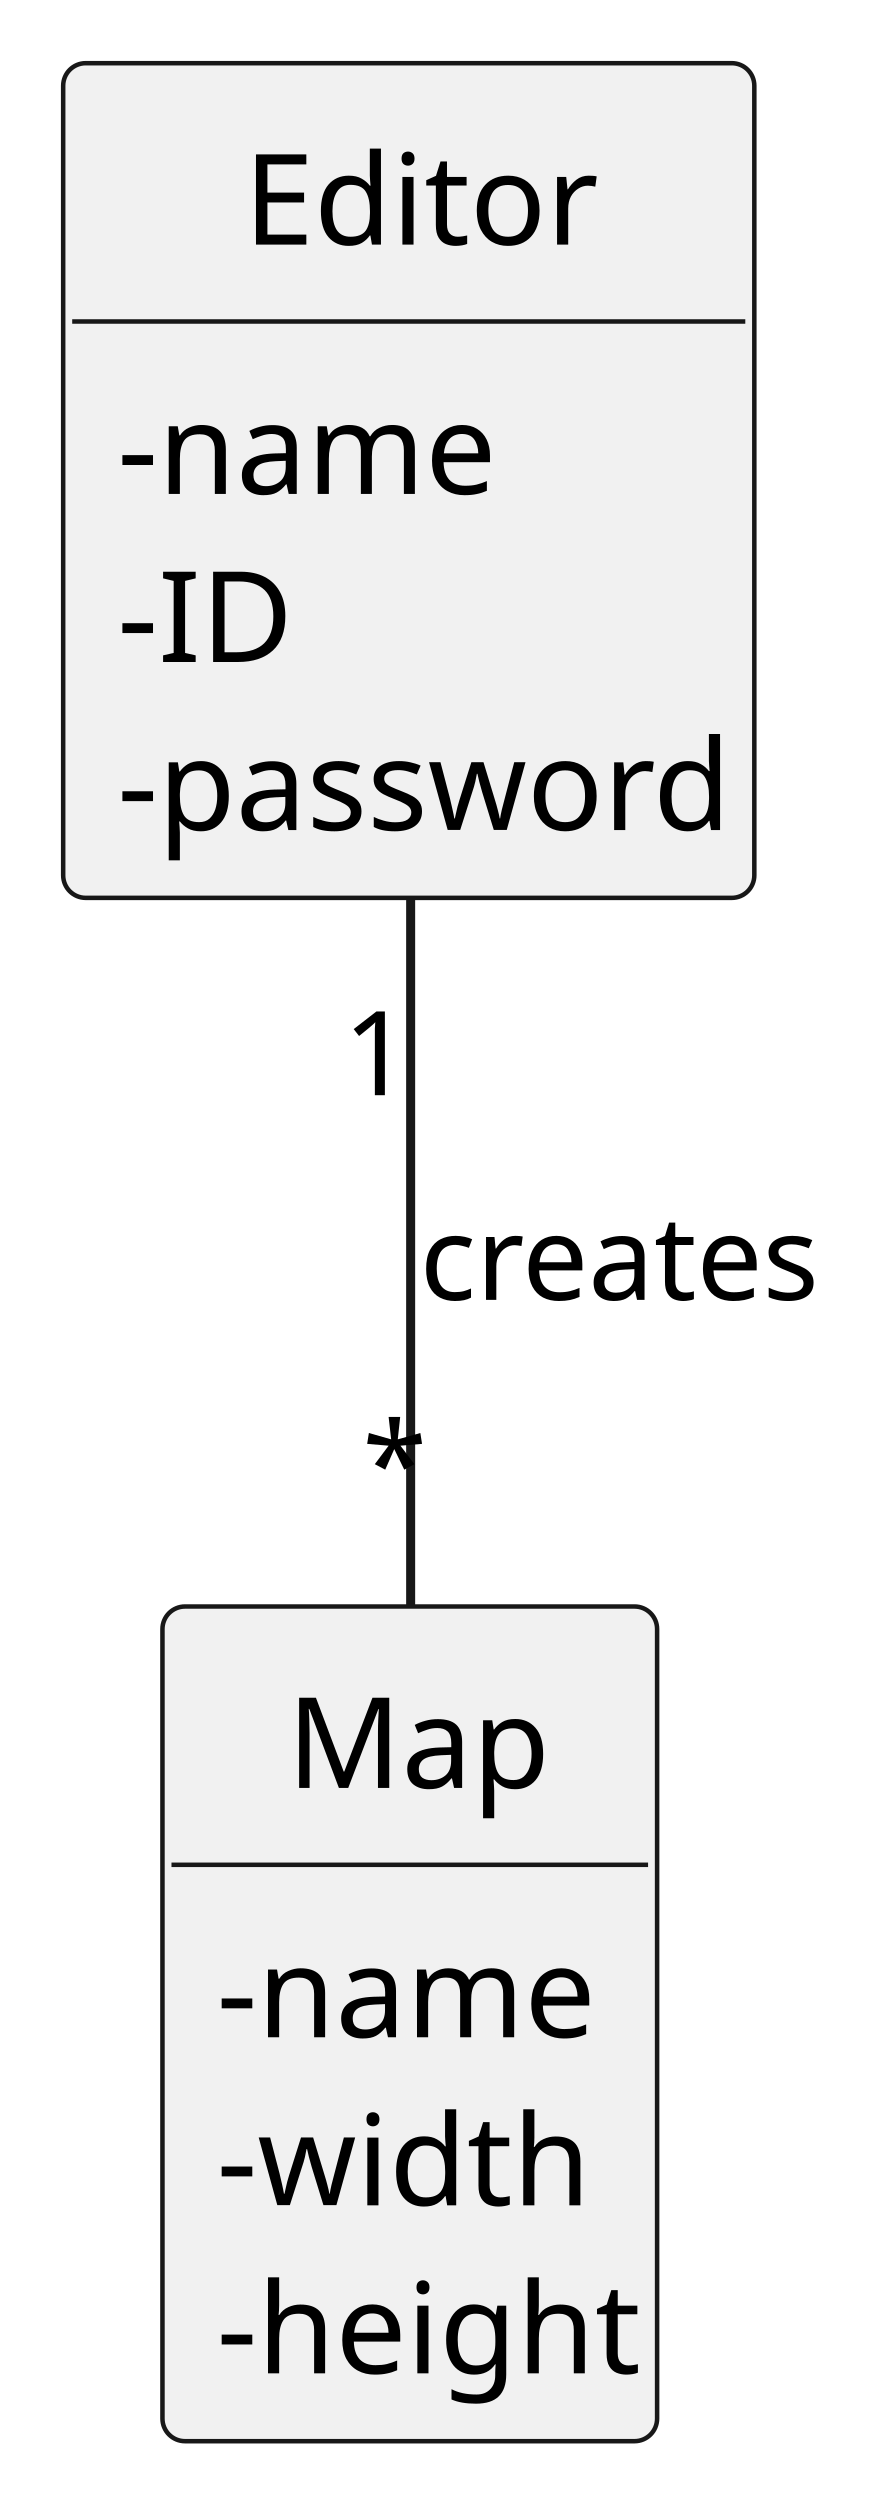
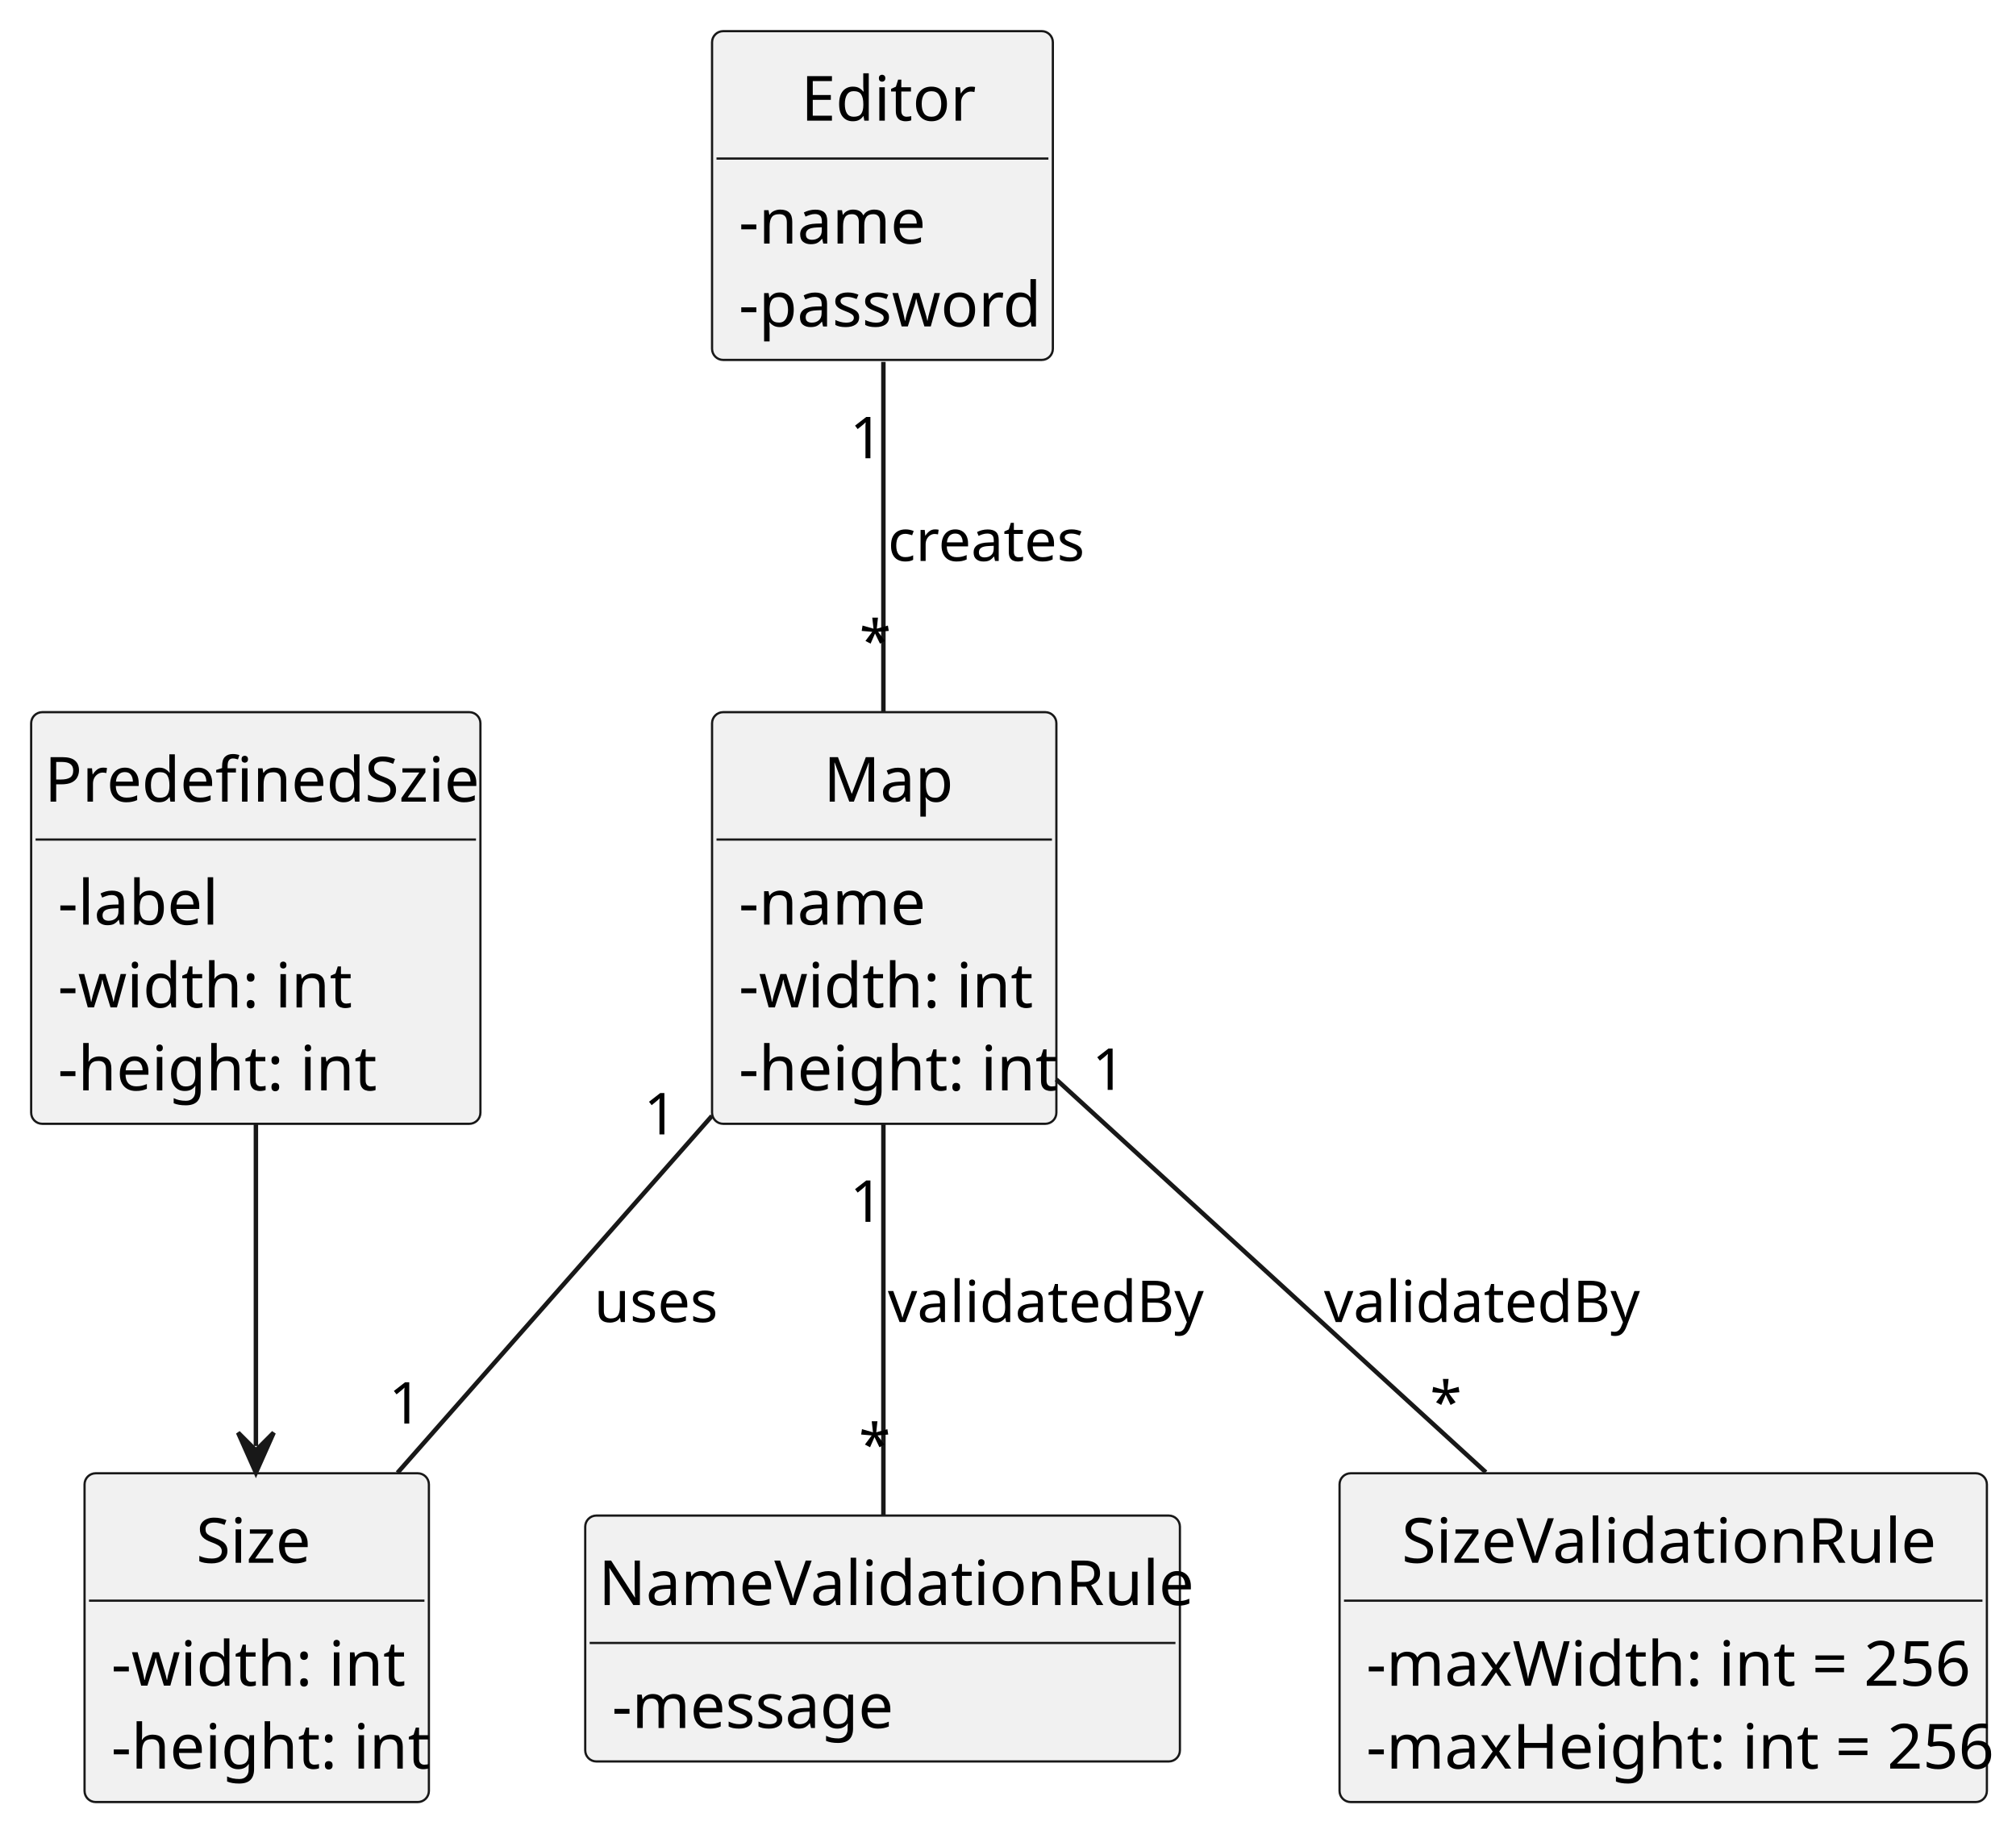
- <svg xmlns="http://www.w3.org/2000/svg" contentStyleType="text/css" height="277px" preserveAspectRatio="none" style="width:97px;height:277px;background:#FFFFFF;" version="1.1" viewBox="0 0 97 277" width="97px" zoomAndPan="magnify">
+ <svg xmlns="http://www.w3.org/2000/svg" contentStyleType="text/css" height="411px" preserveAspectRatio="none" style="width:453px;height:411px;background:#FFFFFF;" version="1.1" viewBox="0 0 453 411" width="453px" zoomAndPan="magnify">
  <defs />
  <g>
+     <g id="elem_Map">
+       <rect codeLine="9" fill="#F1F1F1" height="92.484" id="Map" rx="2.5" ry="2.5" style="stroke:#181818;stroke-width:0.5;" width="77.372" x="160" y="160" />
+       <text fill="#000000" font-family="sans-serif" font-size="14" lengthAdjust="spacing" textLength="27.234" x="185.069" y="180.107">Map</text>
+       <line style="stroke:#181818;stroke-width:0.5;" x1="161" x2="236.372" y1="188.621" y2="188.621" />
+       <text fill="#000000" font-family="sans-serif" font-size="14" lengthAdjust="spacing" textLength="39.683" x="166" y="207.728">-name</text>
+       <text fill="#000000" font-family="sans-serif" font-size="14" lengthAdjust="spacing" textLength="59.91" x="166" y="226.35">-width: int</text>
+       <text fill="#000000" font-family="sans-serif" font-size="14" lengthAdjust="spacing" textLength="65.372" x="166" y="244.971">-height: int</text>
+     </g>
    <g id="elem_Editor">
-       <rect codeLine="14" fill="#F1F1F1" height="92.484" id="Editor" rx="2.5" ry="2.5" style="stroke:#181818;stroke-width:0.5;" width="76.579" x="7" y="7" />
-       <text fill="#000000" font-family="sans-serif" font-size="14" lengthAdjust="spacing" textLength="36.572" x="27.003" y="27.107">Editor</text>
-       <line style="stroke:#181818;stroke-width:0.5;" x1="8" x2="82.579" y1="35.621" y2="35.621" />
-       <text fill="#000000" font-family="sans-serif" font-size="14" lengthAdjust="spacing" textLength="39.683" x="13" y="54.728">-name</text>
-       <text fill="#000000" font-family="sans-serif" font-size="14" lengthAdjust="spacing" textLength="18.662" x="13" y="73.35">-ID</text>
-       <text fill="#000000" font-family="sans-serif" font-size="14" lengthAdjust="spacing" textLength="64.579" x="13" y="91.971">-password</text>
+       <rect codeLine="15" fill="#F1F1F1" height="73.863" id="Editor" rx="2.5" ry="2.5" style="stroke:#181818;stroke-width:0.5;" width="76.579" x="160" y="7" />
+       <text fill="#000000" font-family="sans-serif" font-size="14" lengthAdjust="spacing" textLength="36.572" x="180.003" y="27.107">Editor</text>
+       <line style="stroke:#181818;stroke-width:0.5;" x1="161" x2="235.579" y1="35.621" y2="35.621" />
+       <text fill="#000000" font-family="sans-serif" font-size="14" lengthAdjust="spacing" textLength="39.683" x="166" y="54.728">-name</text>
+       <text fill="#000000" font-family="sans-serif" font-size="14" lengthAdjust="spacing" textLength="64.579" x="166" y="73.35">-password</text>
    </g>
-     <g id="elem_Map">
-       <rect codeLine="20" fill="#F1F1F1" height="92.484" id="Map" rx="2.5" ry="2.5" style="stroke:#181818;stroke-width:0.5;" width="54.807" x="18" y="178" />
-       <text fill="#000000" font-family="sans-serif" font-size="14" lengthAdjust="spacing" textLength="27.234" x="31.786" y="198.107">Map</text>
-       <line style="stroke:#181818;stroke-width:0.5;" x1="19" x2="71.807" y1="206.621" y2="206.621" />
-       <text fill="#000000" font-family="sans-serif" font-size="14" lengthAdjust="spacing" textLength="39.683" x="24" y="225.728">-name</text>
-       <text fill="#000000" font-family="sans-serif" font-size="14" lengthAdjust="spacing" textLength="37.345" x="24" y="244.35">-width</text>
-       <text fill="#000000" font-family="sans-serif" font-size="14" lengthAdjust="spacing" textLength="42.807" x="24" y="262.971">-height</text>
+     <g id="elem_Size">
+       <rect codeLine="20" fill="#F1F1F1" height="73.863" id="Size" rx="2.5" ry="2.5" style="stroke:#181818;stroke-width:0.5;" width="77.372" x="19" y="331" />
+       <text fill="#000000" font-family="sans-serif" font-size="14" lengthAdjust="spacing" textLength="27.234" x="44.069" y="351.107">Size</text>
+       <line style="stroke:#181818;stroke-width:0.5;" x1="20" x2="95.372" y1="359.621" y2="359.621" />
+       <text fill="#000000" font-family="sans-serif" font-size="14" lengthAdjust="spacing" textLength="59.91" x="25" y="378.728">-width: int</text>
+       <text fill="#000000" font-family="sans-serif" font-size="14" lengthAdjust="spacing" textLength="65.372" x="25" y="397.35">-height: int</text>
+     </g>
+     <g id="elem_PredefinedSzie">
+       <rect codeLine="25" fill="#F1F1F1" height="92.484" id="PredefinedSzie" rx="2.5" ry="2.5" style="stroke:#181818;stroke-width:0.5;" width="100.951" x="7" y="160" />
+       <text fill="#000000" font-family="sans-serif" font-size="14" lengthAdjust="spacing" textLength="94.951" x="10" y="180.107">PredefinedSzie</text>
+       <line style="stroke:#181818;stroke-width:0.5;" x1="8" x2="106.951" y1="188.621" y2="188.621" />
+       <text fill="#000000" font-family="sans-serif" font-size="14" lengthAdjust="spacing" textLength="34.241" x="13" y="207.728">-label</text>
+       <text fill="#000000" font-family="sans-serif" font-size="14" lengthAdjust="spacing" textLength="59.91" x="13" y="226.35">-width: int</text>
+       <text fill="#000000" font-family="sans-serif" font-size="14" lengthAdjust="spacing" textLength="65.372" x="13" y="244.971">-height: int</text>
+     </g>
+     <g id="elem_NameValidationRule">
+       <rect codeLine="31" fill="#F1F1F1" height="55.242" id="NameValidationRule" rx="2.5" ry="2.5" style="stroke:#181818;stroke-width:0.5;" width="133.627" x="131.5" y="340.5" />
+       <text fill="#000000" font-family="sans-serif" font-size="14" lengthAdjust="spacing" textLength="127.627" x="134.5" y="360.607">NameValidationRule</text>
+       <line style="stroke:#181818;stroke-width:0.5;" x1="132.5" x2="264.127" y1="369.121" y2="369.121" />
+       <text fill="#000000" font-family="sans-serif" font-size="14" lengthAdjust="spacing" textLength="61.469" x="137.5" y="388.228">-message</text>
+     </g>
+     <g id="elem_SizeValidationRule">
+       <rect codeLine="35" fill="#F1F1F1" height="73.863" id="SizeValidationRule" rx="2.5" ry="2.5" style="stroke:#181818;stroke-width:0.5;" width="145.458" x="301" y="331" />
+       <text fill="#000000" font-family="sans-serif" font-size="14" lengthAdjust="spacing" textLength="117.517" x="314.971" y="351.107">SizeValidationRule</text>
+       <line style="stroke:#181818;stroke-width:0.5;" x1="302" x2="445.458" y1="359.621" y2="359.621" />
+       <text fill="#000000" font-family="sans-serif" font-size="14" lengthAdjust="spacing" textLength="128.775" x="307" y="378.728">-maxWidth: int = 256</text>
+       <text fill="#000000" font-family="sans-serif" font-size="14" lengthAdjust="spacing" textLength="133.458" x="307" y="397.35">-maxHeight: int = 256</text>
    </g>
    <g id="link_Editor_Map">
-       <path codeLine="27" d="M45.5,99.29 C45.5,123.63 45.5,153.56 45.5,177.88 " fill="none" id="Editor-Map" style="stroke:#181818;stroke-width:1.0;" />
-       <text fill="#000000" font-family="sans-serif" font-size="13" lengthAdjust="spacing" textLength="42.631" x="46.5" y="144.028">creates</text>
-       <text fill="#000000" font-family="sans-serif" font-size="13" lengthAdjust="spacing" textLength="7.23" x="38.034" y="121.351">1</text>
-       <text fill="#000000" font-family="sans-serif" font-size="13" lengthAdjust="spacing" textLength="5.059" x="40.151" y="166.872">*</text>
+       <path codeLine="40" d="M198.5,81.31 C198.5,104.63 198.5,135.11 198.5,159.97 " fill="none" id="Editor-Map" style="stroke:#181818;stroke-width:1.0;" />
+       <text fill="#000000" font-family="sans-serif" font-size="13" lengthAdjust="spacing" textLength="42.631" x="199.5" y="126.028">creates</text>
+       <text fill="#000000" font-family="sans-serif" font-size="13" lengthAdjust="spacing" textLength="7.23" x="190.974" y="102.961">1</text>
+       <text fill="#000000" font-family="sans-serif" font-size="13" lengthAdjust="spacing" textLength="5.059" x="193.093" y="148.634">*</text>
+     </g>
+     <g id="link_Map_Size">
+       <path codeLine="41" d="M159.97,250.72 C137.79,275.89 110.26,307.13 89.32,330.89 " fill="none" id="Map-Size" style="stroke:#181818;stroke-width:1.0;" />
+       <text fill="#000000" font-family="sans-serif" font-size="13" lengthAdjust="spacing" textLength="27.46" x="133.5" y="297.028">uses</text>
+       <text fill="#000000" font-family="sans-serif" font-size="13" lengthAdjust="spacing" textLength="7.23" x="144.681" y="254.86">1</text>
+       <text fill="#000000" font-family="sans-serif" font-size="13" lengthAdjust="spacing" textLength="7.23" x="87.352" y="319.832">1</text>
+     </g>
+     <g id="link_Map_NameValidationRule">
+       <path codeLine="42" d="M198.5,252.42 C198.5,280.88 198.5,316.56 198.5,340.48 " fill="none" id="Map-NameValidationRule" style="stroke:#181818;stroke-width:1.0;" />
+       <text fill="#000000" font-family="sans-serif" font-size="13" lengthAdjust="spacing" textLength="67.209" x="199.5" y="297.028">validatedBy</text>
+       <text fill="#000000" font-family="sans-serif" font-size="13" lengthAdjust="spacing" textLength="7.23" x="190.976" y="274.5">1</text>
+       <text fill="#000000" font-family="sans-serif" font-size="13" lengthAdjust="spacing" textLength="5.059" x="192.972" y="329.184">*</text>
+     </g>
+     <g id="link_Map_SizeValidationRule">
+       <path codeLine="43" d="M237.34,242.51 C266.04,268.75 304.98,304.35 333.86,330.76 " fill="none" id="Map-SizeValidationRule" style="stroke:#181818;stroke-width:1.0;" />
+       <text fill="#000000" font-family="sans-serif" font-size="13" lengthAdjust="spacing" textLength="67.209" x="297.5" y="297.028">validatedBy</text>
+       <text fill="#000000" font-family="sans-serif" font-size="13" lengthAdjust="spacing" textLength="7.23" x="245.398" y="244.859">1</text>
+       <text fill="#000000" font-family="sans-serif" font-size="13" lengthAdjust="spacing" textLength="5.059" x="321.318" y="319.679">*</text>
+     </g>
+     <g id="link_PredefinedSzie_Size">
+       <path codeLine="44" d="M57.5,252.42 C57.5,277.27 57.5,301.64 57.5,324.87 " fill="none" id="PredefinedSzie-to-Size" style="stroke:#181818;stroke-width:1.0;" />
+       <polygon fill="#181818" points="57.5,330.87,61.5,321.87,57.5,325.87,53.5,321.87,57.5,330.87" style="stroke:#181818;stroke-width:1.0;" />
    </g>
  </g>
</svg>
